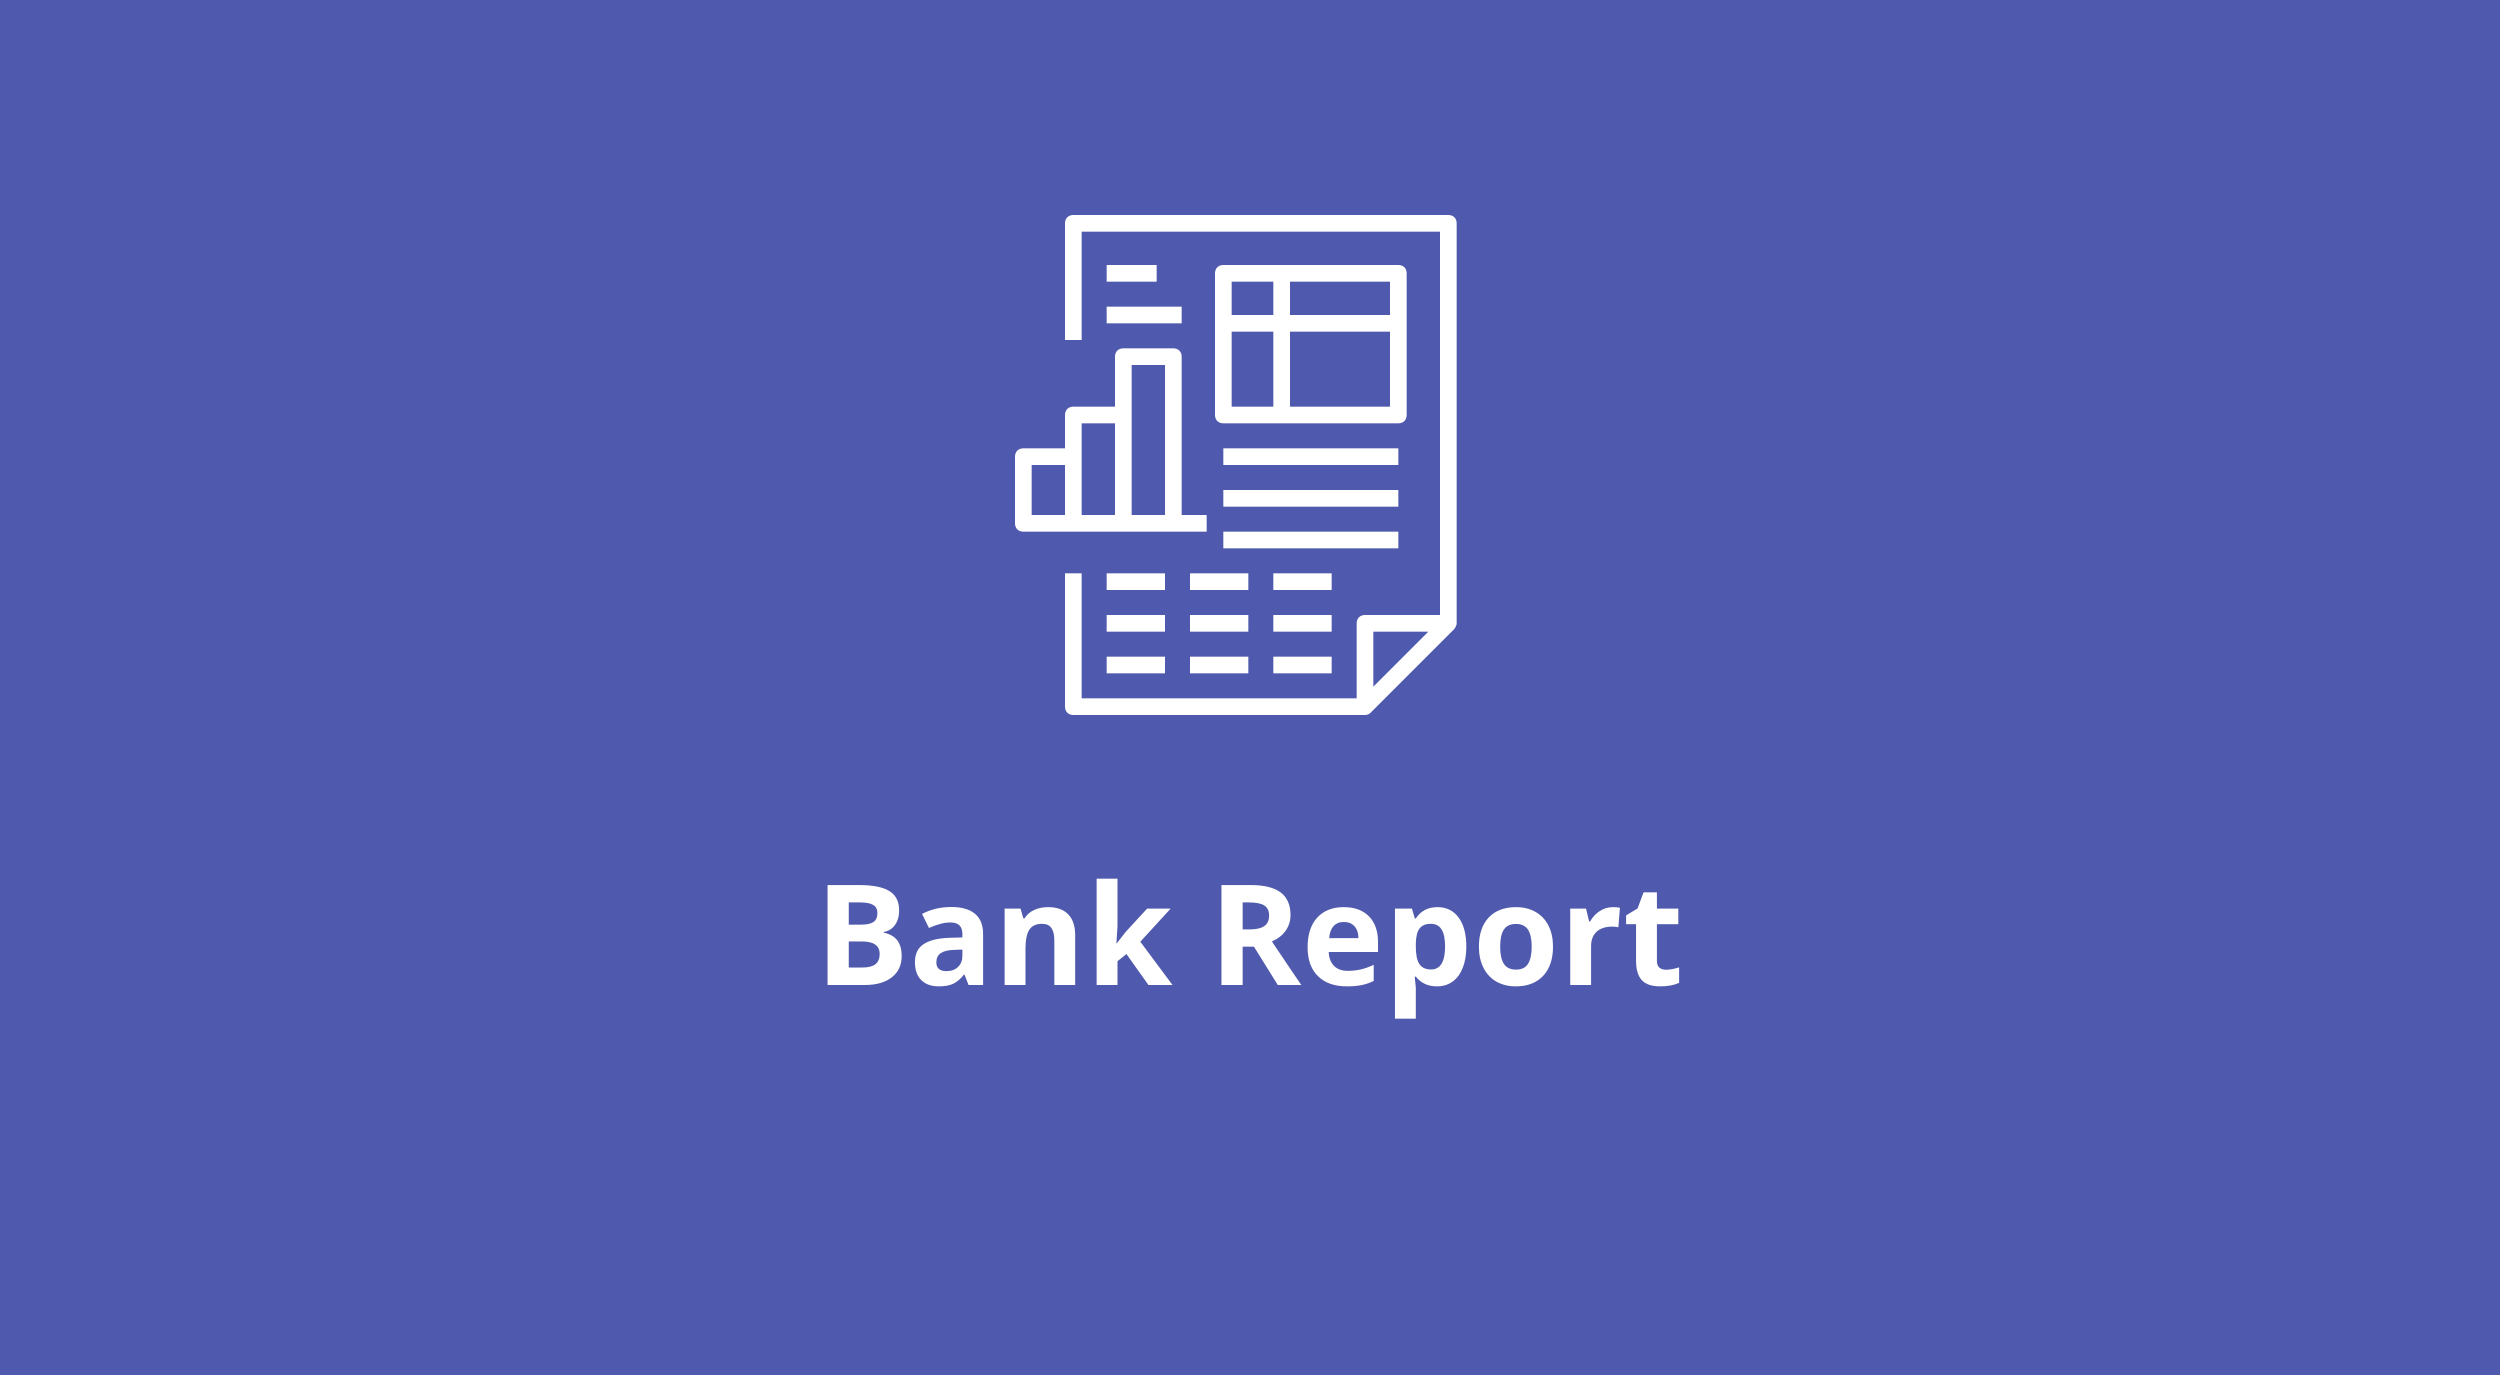
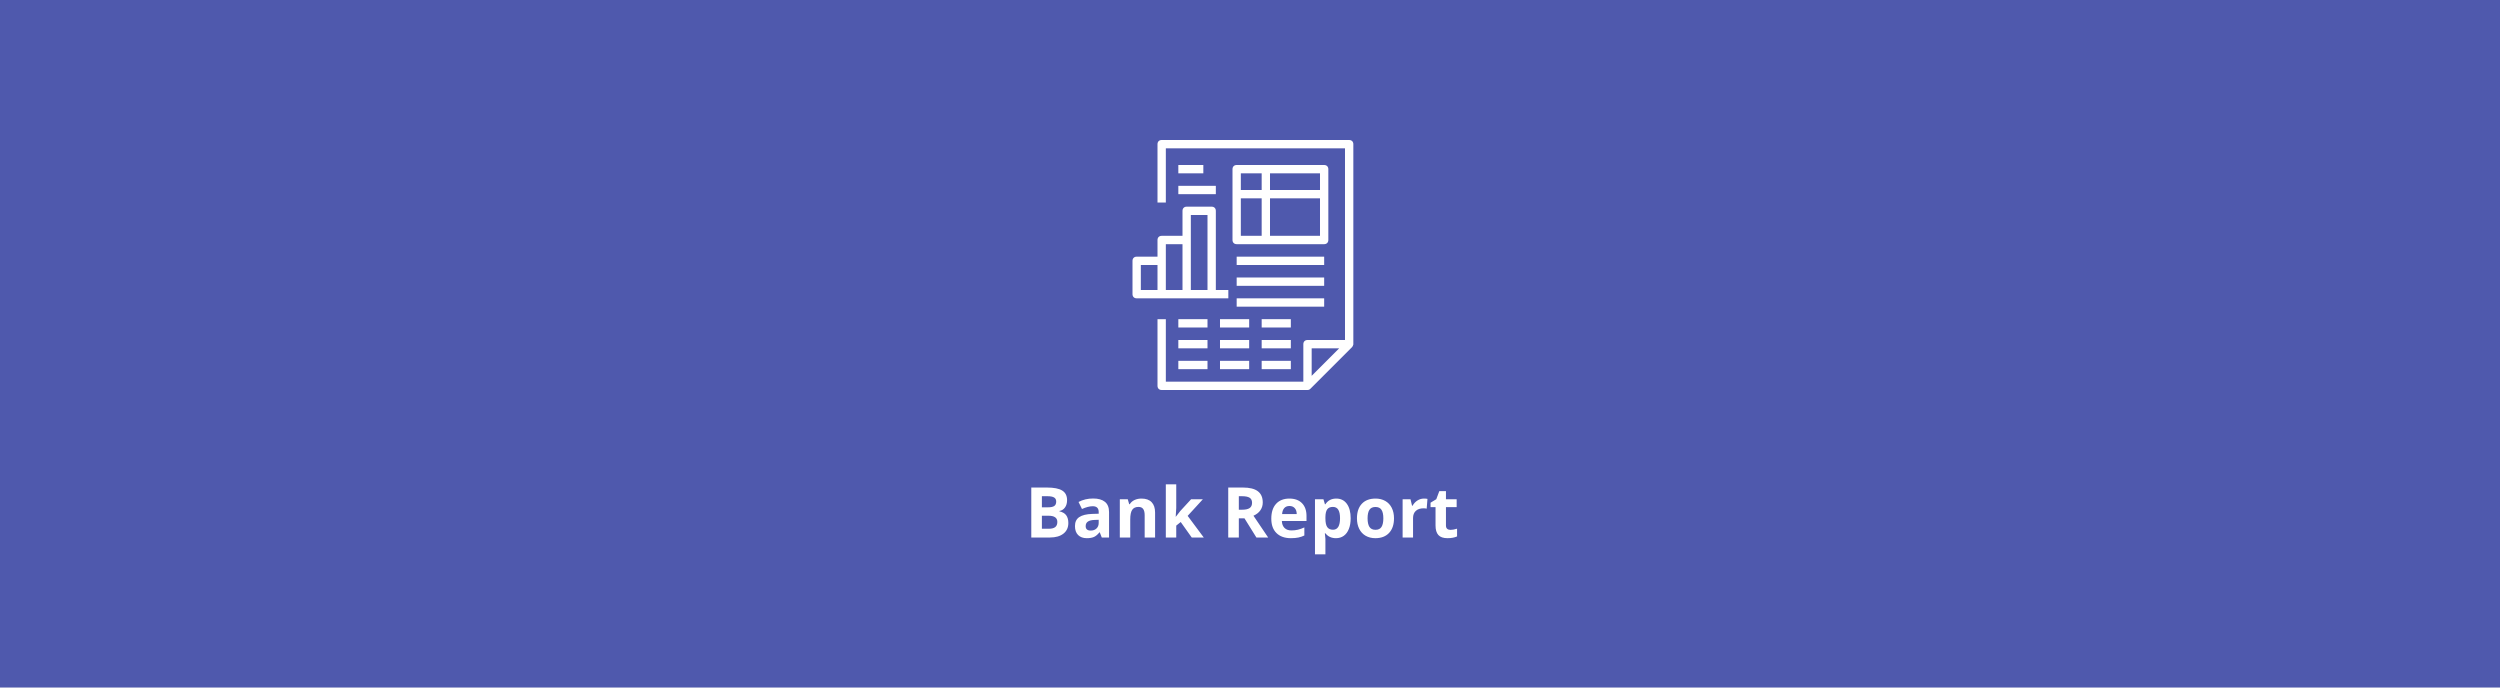
- <svg xmlns="http://www.w3.org/2000/svg" width="500" height="275" viewBox="0 0 500 275" fill="none">
-   <rect width="500" height="275" fill="#4F59AD" />
-   <path d="M165.516 177.012H171.736C174.571 177.012 176.626 177.417 177.902 178.229C179.188 179.031 179.83 180.311 179.83 182.07C179.83 183.264 179.548 184.244 178.982 185.01C178.426 185.775 177.684 186.236 176.754 186.391V186.527C178.021 186.81 178.932 187.339 179.488 188.113C180.053 188.888 180.336 189.918 180.336 191.203C180.336 193.026 179.675 194.448 178.354 195.469C177.041 196.49 175.255 197 172.994 197H165.516V177.012ZM169.754 184.928H172.215C173.363 184.928 174.193 184.75 174.703 184.395C175.223 184.039 175.482 183.451 175.482 182.631C175.482 181.865 175.2 181.318 174.635 180.99C174.079 180.653 173.195 180.484 171.982 180.484H169.754V184.928ZM169.754 188.291V193.5H172.516C173.682 193.5 174.544 193.277 175.1 192.83C175.656 192.383 175.934 191.7 175.934 190.779C175.934 189.12 174.749 188.291 172.379 188.291H169.754ZM193.707 197L192.9 194.922H192.791C192.089 195.806 191.365 196.421 190.617 196.768C189.879 197.105 188.913 197.273 187.719 197.273C186.251 197.273 185.094 196.854 184.246 196.016C183.408 195.177 182.988 193.983 182.988 192.434C182.988 190.811 183.553 189.617 184.684 188.852C185.823 188.077 187.536 187.648 189.824 187.566L192.477 187.484V186.814C192.477 185.265 191.684 184.49 190.098 184.49C188.876 184.49 187.441 184.859 185.791 185.598L184.41 182.781C186.169 181.861 188.12 181.4 190.262 181.4C192.312 181.4 193.885 181.847 194.979 182.74C196.072 183.633 196.619 184.992 196.619 186.814V197H193.707ZM192.477 189.918L190.863 189.973C189.651 190.009 188.749 190.228 188.156 190.629C187.564 191.03 187.268 191.641 187.268 192.461C187.268 193.637 187.942 194.225 189.291 194.225C190.257 194.225 191.027 193.947 191.602 193.391C192.185 192.835 192.477 192.096 192.477 191.176V189.918ZM215.035 197H210.865V188.072C210.865 186.969 210.669 186.145 210.277 185.598C209.885 185.042 209.261 184.764 208.404 184.764C207.238 184.764 206.395 185.156 205.875 185.939C205.355 186.714 205.096 188.004 205.096 189.809V197H200.926V181.715H204.111L204.672 183.67H204.904C205.369 182.932 206.007 182.376 206.818 182.002C207.639 181.619 208.568 181.428 209.607 181.428C211.385 181.428 212.734 181.911 213.654 182.877C214.575 183.834 215.035 185.219 215.035 187.033V197ZM223.334 188.688L225.152 186.363L229.432 181.715H234.135L228.064 188.346L234.504 197H229.691L225.289 190.807L223.498 192.242V197H219.328V175.727H223.498V185.215L223.279 188.688H223.334ZM248.531 185.885H249.898C251.238 185.885 252.227 185.661 252.865 185.215C253.503 184.768 253.822 184.066 253.822 183.109C253.822 182.161 253.494 181.487 252.838 181.086C252.191 180.685 251.184 180.484 249.816 180.484H248.531V185.885ZM248.531 189.33V197H244.293V177.012H250.117C252.833 177.012 254.843 177.508 256.146 178.502C257.45 179.486 258.102 180.986 258.102 183C258.102 184.176 257.778 185.224 257.131 186.145C256.484 187.056 255.568 187.771 254.383 188.291C257.391 192.785 259.35 195.688 260.262 197H255.559L250.787 189.33H248.531ZM268.779 184.395C267.895 184.395 267.202 184.677 266.701 185.242C266.2 185.798 265.913 186.591 265.84 187.621H271.691C271.673 186.591 271.404 185.798 270.885 185.242C270.365 184.677 269.663 184.395 268.779 184.395ZM269.367 197.273C266.906 197.273 264.983 196.594 263.598 195.236C262.212 193.878 261.52 191.955 261.52 189.467C261.52 186.906 262.158 184.928 263.434 183.533C264.719 182.13 266.492 181.428 268.752 181.428C270.912 181.428 272.594 182.043 273.797 183.273C275 184.504 275.602 186.204 275.602 188.373V190.396H265.744C265.79 191.581 266.141 192.507 266.797 193.172C267.453 193.837 268.374 194.17 269.559 194.17C270.479 194.17 271.35 194.074 272.17 193.883C272.99 193.691 273.847 193.386 274.74 192.967V196.193C274.011 196.558 273.232 196.827 272.402 197C271.573 197.182 270.561 197.273 269.367 197.273ZM287.387 197.273C285.591 197.273 284.183 196.622 283.162 195.318H282.943C283.089 196.594 283.162 197.333 283.162 197.533V203.727H278.992V181.715H282.383L282.971 183.697H283.162C284.137 182.184 285.582 181.428 287.496 181.428C289.301 181.428 290.714 182.125 291.734 183.52C292.755 184.914 293.266 186.851 293.266 189.33C293.266 190.962 293.024 192.379 292.541 193.582C292.067 194.785 291.388 195.701 290.504 196.33C289.62 196.959 288.581 197.273 287.387 197.273ZM286.156 184.764C285.126 184.764 284.374 185.083 283.9 185.721C283.426 186.35 283.18 187.393 283.162 188.852V189.303C283.162 190.943 283.404 192.119 283.887 192.83C284.379 193.541 285.154 193.896 286.211 193.896C288.079 193.896 289.014 192.356 289.014 189.275C289.014 187.771 288.781 186.646 288.316 185.898C287.861 185.142 287.141 184.764 286.156 184.764ZM300.033 189.33C300.033 190.843 300.279 191.987 300.771 192.762C301.273 193.536 302.084 193.924 303.205 193.924C304.317 193.924 305.115 193.541 305.598 192.775C306.09 192.001 306.336 190.852 306.336 189.33C306.336 187.817 306.09 186.682 305.598 185.926C305.105 185.169 304.299 184.791 303.178 184.791C302.066 184.791 301.264 185.169 300.771 185.926C300.279 186.673 300.033 187.808 300.033 189.33ZM310.602 189.33C310.602 191.818 309.945 193.764 308.633 195.168C307.32 196.572 305.493 197.273 303.15 197.273C301.683 197.273 300.389 196.954 299.268 196.316C298.146 195.669 297.285 194.744 296.684 193.541C296.082 192.338 295.781 190.934 295.781 189.33C295.781 186.833 296.433 184.891 297.736 183.506C299.04 182.12 300.872 181.428 303.232 181.428C304.7 181.428 305.994 181.747 307.115 182.385C308.236 183.023 309.098 183.939 309.699 185.133C310.301 186.327 310.602 187.726 310.602 189.33ZM322.578 181.428C323.143 181.428 323.613 181.469 323.986 181.551L323.672 185.461C323.335 185.37 322.924 185.324 322.441 185.324C321.111 185.324 320.072 185.666 319.324 186.35C318.586 187.033 318.217 187.99 318.217 189.221V197H314.047V181.715H317.205L317.82 184.285H318.025C318.499 183.428 319.137 182.74 319.939 182.221C320.751 181.692 321.63 181.428 322.578 181.428ZM333.201 193.951C333.93 193.951 334.805 193.792 335.826 193.473V196.576C334.787 197.041 333.511 197.273 331.998 197.273C330.33 197.273 329.113 196.854 328.348 196.016C327.591 195.168 327.213 193.901 327.213 192.215V184.846H325.217V183.082L327.514 181.688L328.717 178.461H331.383V181.715H335.662V184.846H331.383V192.215C331.383 192.807 331.547 193.245 331.875 193.527C332.212 193.81 332.654 193.951 333.201 193.951Z" fill="white" />
-   <path d="M291.333 124.667V44.667C291.333 43.667 290.667 43 289.667 43H214.667C213.667 43 213 43.667 213 44.667V68H216.333V46.333H288V123H273C272 123 271.333 123.667 271.333 124.667V139.667H216.333V114.667H213V141.333C213 142.333 213.667 143 214.667 143H273C273.5 143 273.833 142.833 274.167 142.5L290.833 125.833C291 125.667 291 125.5 291.167 125.333V125.167C291.333 125 291.333 124.833 291.333 124.667ZM274.667 126.333H285.667L280.167 131.833L274.667 137.333V126.333Z" fill="white" />
-   <path d="M224.667 106.333H234.667H241.333V103H236.333V71.333C236.333 70.333 235.667 69.667 234.667 69.667H224.667C223.667 69.667 223 70.333 223 71.333V81.333H214.667C213.667 81.333 213 82 213 83V89.667H204.667C203.667 89.667 203 90.333 203 91.333V104.667C203 105.667 203.667 106.333 204.667 106.333H214.667H224.667ZM226.333 73H233V103H226.333V83V73ZM216.333 84.667H223V103H216.333V91.333V84.667ZM206.333 93H213V103H206.333V93Z" fill="white" />
-   <path d="M281.333 83V54.667C281.333 53.667 280.667 53 279.667 53H244.667C243.667 53 243 53.667 243 54.667V83C243 84 243.667 84.667 244.667 84.667H279.667C280.667 84.667 281.333 84 281.333 83ZM278 63H258V56.333H278V63ZM254.667 56.333V63H246.333C246.333 60.333 246.333 56.333 246.333 56.333H254.667ZM246.333 66.333H254.667V81.333H246.333C246.333 81.333 246.333 73.5 246.333 66.333ZM258 81.333V66.333H278V81.333H258Z" fill="white" />
-   <path d="M279.667 89.667H244.667V93H279.667V89.667Z" fill="white" />
-   <path d="M279.667 98H244.667V101.333H279.667V98Z" fill="white" />
-   <path d="M279.667 106.333H244.667V109.667H279.667V106.333Z" fill="white" />
-   <path d="M231.333 53H221.333V56.333H231.333V53Z" fill="white" />
-   <path d="M236.333 61.333H221.333V64.667H236.333V61.333Z" fill="white" />
-   <path d="M233 114.667H221.333V118H233V114.667Z" fill="white" />
-   <path d="M249.667 114.667H238V118H249.667V114.667Z" fill="white" />
-   <path d="M266.333 114.667H254.667V118H266.333V114.667Z" fill="white" />
-   <path d="M233 123H221.333V126.333H233V123Z" fill="white" />
-   <path d="M249.667 123H238V126.333H249.667V123Z" fill="white" />
-   <path d="M266.333 123H254.667V126.333H266.333V123Z" fill="white" />
-   <path d="M233 131.333H221.333V134.667H233V131.333Z" fill="white" />
-   <path d="M249.667 131.333H238V134.667H249.667V131.333Z" fill="white" />
-   <path d="M266.333 131.333H254.667V134.667H266.333V131.333Z" fill="white" />
+ <svg xmlns="http://www.w3.org/2000/svg" width="1000" height="275" viewBox="0 0 1000 275" fill="none">
+   <rect width="1000" height="275" fill="#4F59AD" />
+   <path d="M412.516 195.012H418.736C421.571 195.012 423.626 195.417 424.902 196.229C426.188 197.031 426.83 198.311 426.83 200.07C426.83 201.264 426.548 202.244 425.982 203.01C425.426 203.775 424.684 204.236 423.754 204.391V204.527C425.021 204.81 425.932 205.339 426.488 206.113C427.053 206.888 427.336 207.918 427.336 209.203C427.336 211.026 426.675 212.448 425.354 213.469C424.041 214.49 422.255 215 419.994 215H412.516V195.012ZM416.754 202.928H419.215C420.363 202.928 421.193 202.75 421.703 202.395C422.223 202.039 422.482 201.451 422.482 200.631C422.482 199.865 422.2 199.318 421.635 198.99C421.079 198.653 420.195 198.484 418.982 198.484H416.754V202.928ZM416.754 206.291V211.5H419.516C420.682 211.5 421.544 211.277 422.1 210.83C422.656 210.383 422.934 209.7 422.934 208.779C422.934 207.12 421.749 206.291 419.379 206.291H416.754ZM440.707 215L439.9 212.922H439.791C439.089 213.806 438.365 214.421 437.617 214.768C436.879 215.105 435.913 215.273 434.719 215.273C433.251 215.273 432.094 214.854 431.246 214.016C430.408 213.177 429.988 211.983 429.988 210.434C429.988 208.811 430.553 207.617 431.684 206.852C432.823 206.077 434.536 205.648 436.824 205.566L439.477 205.484V204.814C439.477 203.265 438.684 202.49 437.098 202.49C435.876 202.49 434.441 202.859 432.791 203.598L431.41 200.781C433.169 199.861 435.12 199.4 437.262 199.4C439.312 199.4 440.885 199.847 441.979 200.74C443.072 201.633 443.619 202.992 443.619 204.814V215H440.707ZM439.477 207.918L437.863 207.973C436.651 208.009 435.749 208.228 435.156 208.629C434.564 209.03 434.268 209.641 434.268 210.461C434.268 211.637 434.942 212.225 436.291 212.225C437.257 212.225 438.027 211.947 438.602 211.391C439.185 210.835 439.477 210.096 439.477 209.176V207.918ZM462.035 215H457.865V206.072C457.865 204.969 457.669 204.145 457.277 203.598C456.885 203.042 456.261 202.764 455.404 202.764C454.238 202.764 453.395 203.156 452.875 203.939C452.355 204.714 452.096 206.004 452.096 207.809V215H447.926V199.715H451.111L451.672 201.67H451.904C452.369 200.932 453.007 200.376 453.818 200.002C454.639 199.619 455.568 199.428 456.607 199.428C458.385 199.428 459.734 199.911 460.654 200.877C461.575 201.834 462.035 203.219 462.035 205.033V215ZM470.334 206.688L472.152 204.363L476.432 199.715H481.135L475.064 206.346L481.504 215H476.691L472.289 208.807L470.498 210.242V215H466.328V193.727H470.498V203.215L470.279 206.688H470.334ZM495.531 203.885H496.898C498.238 203.885 499.227 203.661 499.865 203.215C500.503 202.768 500.822 202.066 500.822 201.109C500.822 200.161 500.494 199.487 499.838 199.086C499.191 198.685 498.184 198.484 496.816 198.484H495.531V203.885ZM495.531 207.33V215H491.293V195.012H497.117C499.833 195.012 501.843 195.508 503.146 196.502C504.45 197.486 505.102 198.986 505.102 201C505.102 202.176 504.778 203.224 504.131 204.145C503.484 205.056 502.568 205.771 501.383 206.291C504.391 210.785 506.35 213.688 507.262 215H502.559L497.787 207.33H495.531ZM515.779 202.395C514.895 202.395 514.202 202.677 513.701 203.242C513.2 203.798 512.913 204.591 512.84 205.621H518.691C518.673 204.591 518.404 203.798 517.885 203.242C517.365 202.677 516.663 202.395 515.779 202.395ZM516.367 215.273C513.906 215.273 511.983 214.594 510.598 213.236C509.212 211.878 508.52 209.955 508.52 207.467C508.52 204.906 509.158 202.928 510.434 201.533C511.719 200.13 513.492 199.428 515.752 199.428C517.912 199.428 519.594 200.043 520.797 201.273C522 202.504 522.602 204.204 522.602 206.373V208.396H512.744C512.79 209.581 513.141 210.507 513.797 211.172C514.453 211.837 515.374 212.17 516.559 212.17C517.479 212.17 518.35 212.074 519.17 211.883C519.99 211.691 520.847 211.386 521.74 210.967V214.193C521.011 214.558 520.232 214.827 519.402 215C518.573 215.182 517.561 215.273 516.367 215.273ZM534.387 215.273C532.591 215.273 531.183 214.622 530.162 213.318H529.943C530.089 214.594 530.162 215.333 530.162 215.533V221.727H525.992V199.715H529.383L529.971 201.697H530.162C531.137 200.184 532.582 199.428 534.496 199.428C536.301 199.428 537.714 200.125 538.734 201.52C539.755 202.914 540.266 204.851 540.266 207.33C540.266 208.962 540.024 210.379 539.541 211.582C539.067 212.785 538.388 213.701 537.504 214.33C536.62 214.959 535.581 215.273 534.387 215.273ZM533.156 202.764C532.126 202.764 531.374 203.083 530.9 203.721C530.426 204.35 530.18 205.393 530.162 206.852V207.303C530.162 208.943 530.404 210.119 530.887 210.83C531.379 211.541 532.154 211.896 533.211 211.896C535.079 211.896 536.014 210.356 536.014 207.275C536.014 205.771 535.781 204.646 535.316 203.898C534.861 203.142 534.141 202.764 533.156 202.764ZM547.033 207.33C547.033 208.843 547.279 209.987 547.771 210.762C548.273 211.536 549.084 211.924 550.205 211.924C551.317 211.924 552.115 211.541 552.598 210.775C553.09 210.001 553.336 208.852 553.336 207.33C553.336 205.817 553.09 204.682 552.598 203.926C552.105 203.169 551.299 202.791 550.178 202.791C549.066 202.791 548.264 203.169 547.771 203.926C547.279 204.673 547.033 205.808 547.033 207.33ZM557.602 207.33C557.602 209.818 556.945 211.764 555.633 213.168C554.32 214.572 552.493 215.273 550.15 215.273C548.683 215.273 547.389 214.954 546.268 214.316C545.146 213.669 544.285 212.744 543.684 211.541C543.082 210.338 542.781 208.934 542.781 207.33C542.781 204.833 543.433 202.891 544.736 201.506C546.04 200.12 547.872 199.428 550.232 199.428C551.7 199.428 552.994 199.747 554.115 200.385C555.236 201.023 556.098 201.939 556.699 203.133C557.301 204.327 557.602 205.726 557.602 207.33ZM569.578 199.428C570.143 199.428 570.613 199.469 570.986 199.551L570.672 203.461C570.335 203.37 569.924 203.324 569.441 203.324C568.111 203.324 567.072 203.666 566.324 204.35C565.586 205.033 565.217 205.99 565.217 207.221V215H561.047V199.715H564.205L564.82 202.285H565.025C565.499 201.428 566.137 200.74 566.939 200.221C567.751 199.692 568.63 199.428 569.578 199.428ZM580.201 211.951C580.93 211.951 581.805 211.792 582.826 211.473V214.576C581.787 215.041 580.511 215.273 578.998 215.273C577.33 215.273 576.113 214.854 575.348 214.016C574.591 213.168 574.213 211.901 574.213 210.215V202.846H572.217V201.082L574.514 199.688L575.717 196.461H578.383V199.715H582.662V202.846H578.383V210.215C578.383 210.807 578.547 211.245 578.875 211.527C579.212 211.81 579.654 211.951 580.201 211.951Z" fill="white" />
+   <path d="M541.334 137.667V57.667C541.334 56.667 540.667 56 539.667 56H464.667C463.667 56 463 56.667 463 57.667V81H466.334V59.333H538V136H523C522 136 521.334 136.667 521.334 137.667V152.667H466.334V127.667H463V154.333C463 155.333 463.667 156 464.667 156H523C523.5 156 523.834 155.833 524.167 155.5L540.834 138.833C541 138.667 541 138.5 541.167 138.333V138.167C541.334 138 541.334 137.833 541.334 137.667ZM524.667 139.333H535.667L530.167 144.833L524.667 150.333V139.333Z" fill="white" />
+   <path d="M474.667 119.333H484.667H491.334V116H486.334V84.333C486.334 83.333 485.667 82.667 484.667 82.667H474.667C473.667 82.667 473 83.333 473 84.333V94.333H464.667C463.667 94.333 463 95 463 96V102.667H454.667C453.667 102.667 453 103.333 453 104.333V117.667C453 118.667 453.667 119.333 454.667 119.333H464.667H474.667ZM476.334 86H483V116H476.334V96V86ZM466.334 97.667H473V116H466.334V104.333V97.667ZM456.334 106H463V116H456.334V106Z" fill="white" />
+   <path d="M531.334 96V67.667C531.334 66.667 530.667 66 529.667 66H494.667C493.667 66 493 66.667 493 67.667V96C493 97 493.667 97.667 494.667 97.667H529.667C530.667 97.667 531.334 97 531.334 96ZM528 76H508V69.333H528V76ZM504.667 69.333V76H496.334C496.334 73.333 496.334 69.333 496.334 69.333H504.667ZM496.334 79.333H504.667V94.333H496.334C496.334 94.333 496.334 86.5 496.334 79.333ZM508 94.333V79.333H528V94.333H508Z" fill="white" />
+   <path d="M529.667 102.667H494.667V106H529.667V102.667Z" fill="white" />
+   <path d="M529.667 111H494.667V114.333H529.667V111Z" fill="white" />
+   <path d="M529.667 119.333H494.667V122.667H529.667V119.333Z" fill="white" />
+   <path d="M481.334 66H471.334V69.333H481.334V66Z" fill="white" />
+   <path d="M486.334 74.333H471.334V77.667H486.334V74.333Z" fill="white" />
+   <path d="M483 127.667H471.334V131H483V127.667Z" fill="white" />
+   <path d="M499.667 127.667H488V131H499.667V127.667Z" fill="white" />
+   <path d="M516.333 127.667H504.667V131H516.333V127.667Z" fill="white" />
+   <path d="M483 136H471.334V139.333H483V136Z" fill="white" />
+   <path d="M499.667 136H488V139.333H499.667V136Z" fill="white" />
+   <path d="M516.333 136H504.667V139.333H516.333V136Z" fill="white" />
+   <path d="M483 144.333H471.334V147.667H483V144.333Z" fill="white" />
+   <path d="M499.667 144.333H488V147.667H499.667V144.333Z" fill="white" />
+   <path d="M516.333 144.333H504.667V147.667H516.333V144.333Z" fill="white" />
</svg>
